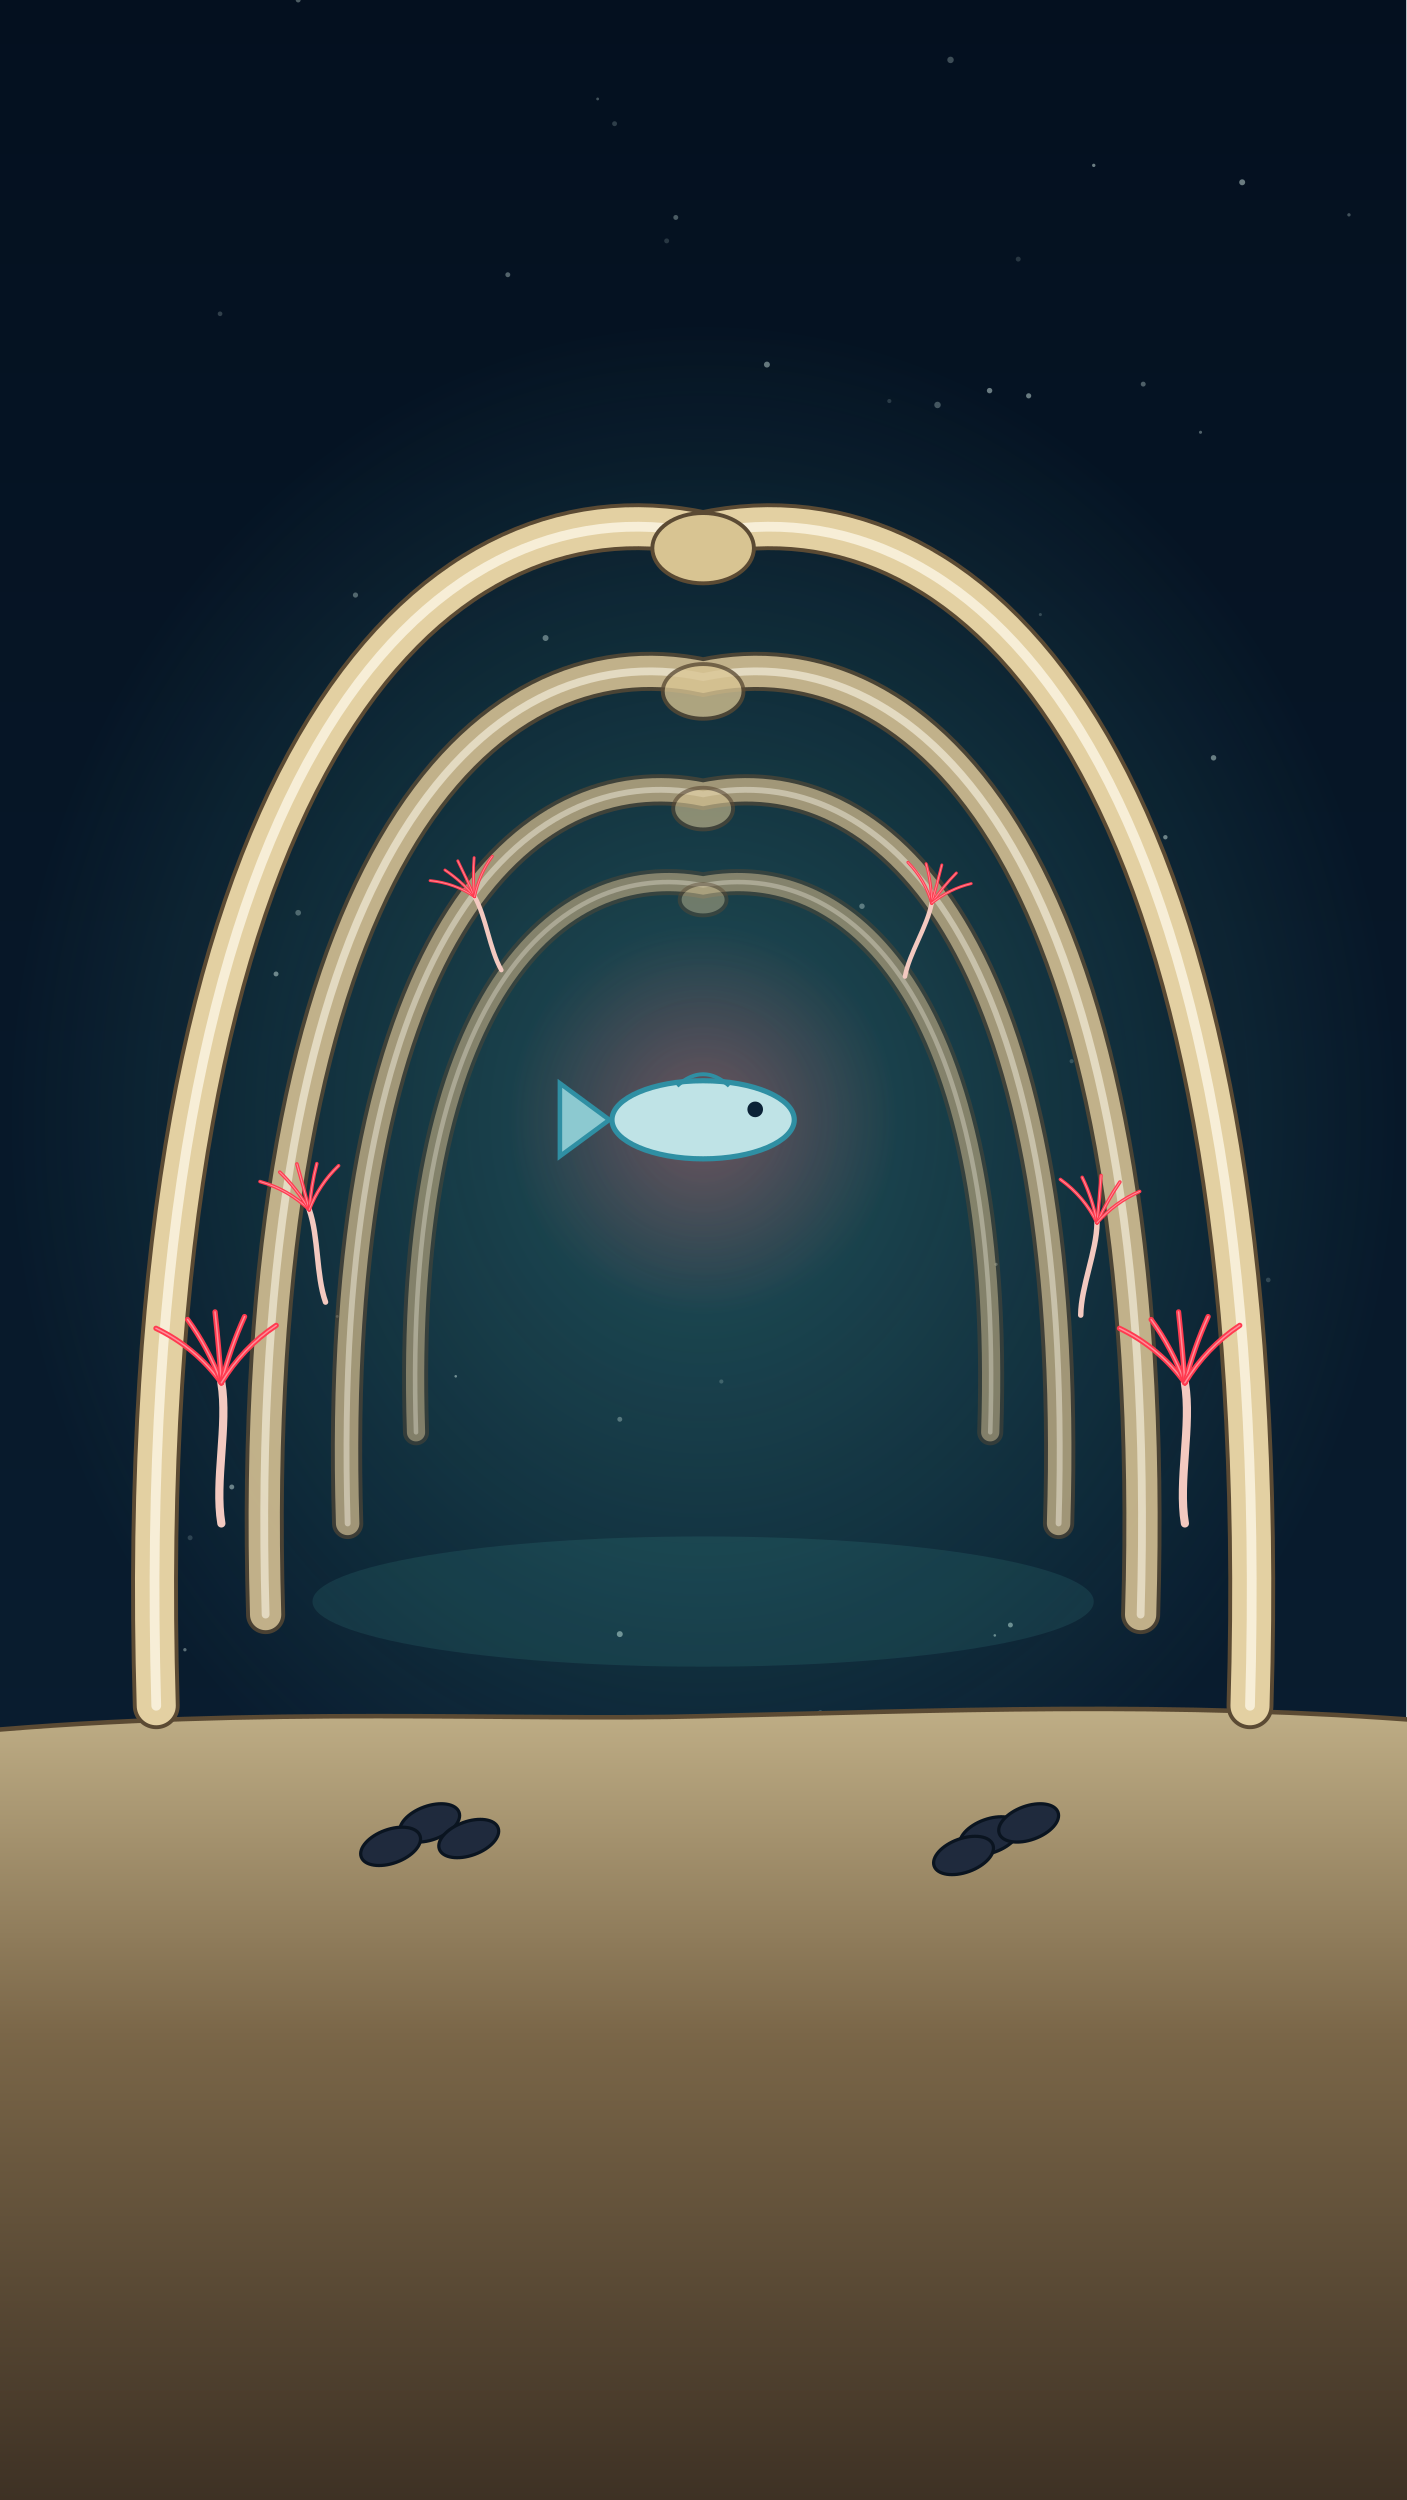
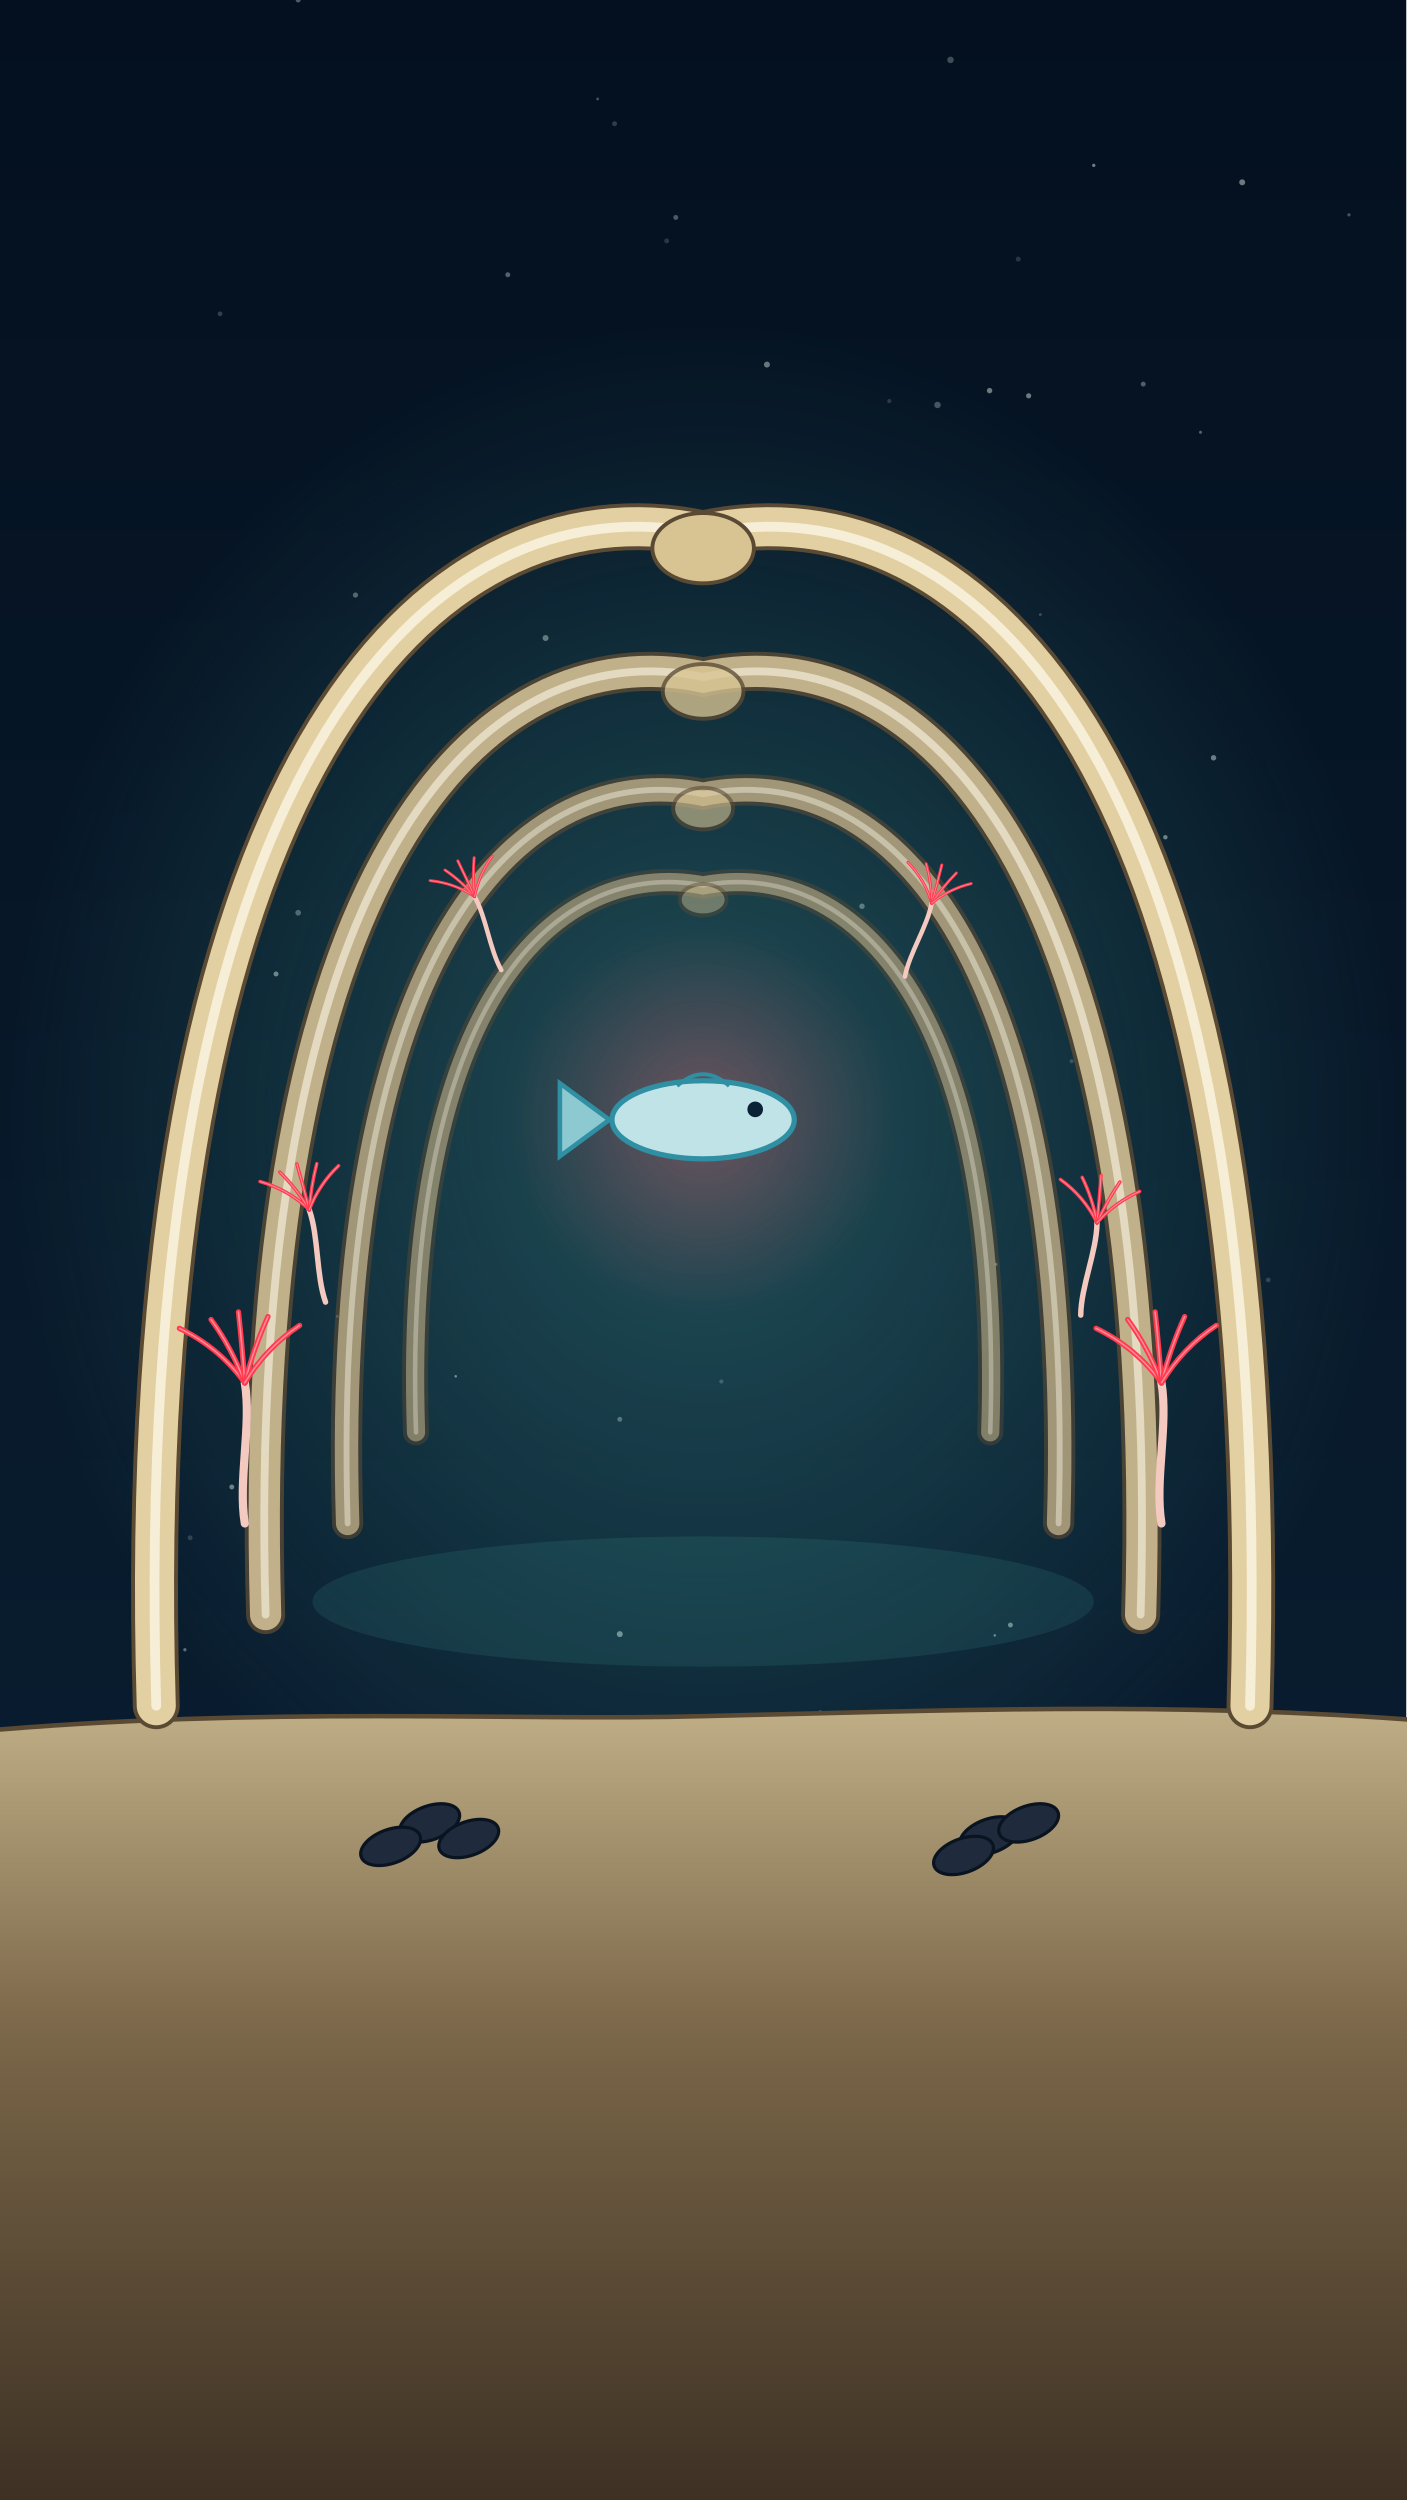
<svg xmlns="http://www.w3.org/2000/svg" viewBox="0 0 1080 1920" width="1080" height="1920">
  <defs>
    <linearGradient id="U017bg" x1="0" y1="0" x2="0" y2="1">
      <stop offset="0" stop-color="#04101f" />
      <stop offset="1" stop-color="#0b2236" />
    </linearGradient>
    <radialGradient id="U017g">
      <stop offset="0" stop-color="#5fe0d0" stop-opacity=".28" />
      <stop offset="1" stop-color="#5fe0d0" stop-opacity="0" />
    </radialGradient>
    <radialGradient id="U017r">
      <stop offset="0" stop-color="#ff5a69" stop-opacity=".35" />
      <stop offset="1" stop-color="#ff5a69" stop-opacity="0" />
    </radialGradient>
    <linearGradient id="U017b" x1="0" y1="0" x2="1" y2="1">
      <stop offset="0" stop-color="#f6ecd0" />
      <stop offset=".5" stop-color="#e3d0a2" />
      <stop offset="1" stop-color="#a89068" />
    </linearGradient>
    <linearGradient id="U017s" x1="0" y1="0" x2="0" y2="1">
      <stop offset="0" stop-color="#bfae86" />
      <stop offset=".4" stop-color="#7a6648" />
      <stop offset="1" stop-color="#3a2e22" />
    </linearGradient>
  </defs>
  <rect width="1080" height="1920" fill="url(#U017bg)" />
  <ellipse cx="540" cy="860" rx="540" ry="620" fill="url(#U017g)" />
  <g id="mv-cells-snow-U017">
    <circle cx="683" cy="308" r="1.6" fill="#d8efe9" opacity="0.17" />
    <circle cx="212" cy="748" r="1.9" fill="#d8efe9" opacity="0.47" />
    <circle cx="459" cy="76" r="1.1" fill="#d8efe9" opacity="0.30" />
    <circle cx="512" cy="185" r="1.9" fill="#d8efe9" opacity="0.17" />
    <circle cx="273" cy="457" r="2.0" fill="#d8efe9" opacity="0.35" />
    <circle cx="146" cy="1181" r="1.9" fill="#d8efe9" opacity="0.17" />
    <circle cx="472" cy="95" r="1.9" fill="#d8efe9" opacity="0.20" />
    <circle cx="878" cy="295" r="1.9" fill="#d8efe9" opacity="0.35" />
    <circle cx="390" cy="211" r="1.9" fill="#d8efe9" opacity="0.37" />
    <circle cx="782" cy="199" r="1.9" fill="#d8efe9" opacity="0.17" />
    <circle cx="142" cy="1267" r="1.3" fill="#d8efe9" opacity="0.39" />
    <circle cx="895" cy="643" r="1.7" fill="#d8efe9" opacity="0.47" />
    <circle cx="760" cy="613" r="1.4" fill="#d8efe9" opacity="0.21" />
    <circle cx="519" cy="167" r="1.9" fill="#d8efe9" opacity="0.33" />
    <circle cx="723" cy="1493" r="1.7" fill="#d8efe9" opacity="0.36" />
    <circle cx="169" cy="241" r="1.8" fill="#d8efe9" opacity="0.21" />
    <circle cx="720" cy="311" r="2.5" fill="#d8efe9" opacity="0.30" />
    <circle cx="178" cy="1142" r="1.9" fill="#d8efe9" opacity="0.46" />
    <circle cx="662" cy="696" r="2.1" fill="#d8efe9" opacity="0.36" />
    <circle cx="954" cy="140" r="2.3" fill="#d8efe9" opacity="0.48" />
    <circle cx="990" cy="1427" r="2.1" fill="#d8efe9" opacity="0.17" />
    <circle cx="654" cy="1325" r="1.9" fill="#d8efe9" opacity="0.39" />
    <circle cx="932" cy="582" r="2.1" fill="#d8efe9" opacity="0.46" />
    <circle cx="730" cy="46" r="2.5" fill="#d8efe9" opacity="0.27" />
    <circle cx="259" cy="1011" r="1.1" fill="#d8efe9" opacity="0.42" />
    <circle cx="284" cy="507" r="1.6" fill="#d8efe9" opacity="0.47" />
    <circle cx="1036" cy="165" r="1.3" fill="#d8efe9" opacity="0.29" />
    <circle cx="589" cy="280" r="2.3" fill="#d8efe9" opacity="0.45" />
    <circle cx="590" cy="1446" r="1.7" fill="#d8efe9" opacity="0.28" />
    <circle cx="799" cy="472" r="1.2" fill="#d8efe9" opacity="0.21" />
    <circle cx="495" cy="1348" r="1.4" fill="#d8efe9" opacity="0.32" />
    <circle cx="393" cy="538" r="1.5" fill="#d8efe9" opacity="0.20" />
    <circle cx="776" cy="1248" r="1.9" fill="#d8efe9" opacity="0.48" />
    <circle cx="130" cy="935" r="2.4" fill="#d8efe9" opacity="0.42" />
    <circle cx="823" cy="815" r="1.6" fill="#d8efe9" opacity="0.19" />
    <circle cx="840" cy="127" r="1.3" fill="#d8efe9" opacity="0.49" />
    <circle cx="922" cy="332" r="1.2" fill="#d8efe9" opacity="0.36" />
    <circle cx="229" cy="0" r="1.9" fill="#d8efe9" opacity="0.34" />
    <circle cx="764" cy="1256" r="1.0" fill="#d8efe9" opacity="0.46" />
    <circle cx="790" cy="304" r="2.0" fill="#d8efe9" opacity="0.48" />
    <circle cx="765" cy="971" r="1.2" fill="#d8efe9" opacity="0.45" />
    <circle cx="974" cy="983" r="1.8" fill="#d8efe9" opacity="0.18" />
    <circle cx="229" cy="701" r="2.2" fill="#d8efe9" opacity="0.32" />
    <circle cx="350" cy="1057" r="1.0" fill="#d8efe9" opacity="0.48" />
    <circle cx="760" cy="300" r="2.1" fill="#d8efe9" opacity="0.47" />
    <circle cx="630" cy="1316" r="2.4" fill="#d8efe9" opacity="0.39" />
    <circle cx="554" cy="1061" r="1.6" fill="#d8efe9" opacity="0.21" />
    <circle cx="476" cy="1090" r="1.9" fill="#d8efe9" opacity="0.33" />
    <circle cx="476" cy="1255" r="2.3" fill="#d8efe9" opacity="0.49" />
    <circle cx="419" cy="490" r="2.3" fill="#d8efe9" opacity="0.41" />
  </g>
  <path d="M-20,1330 C200,1310 400,1322 540,1318 C720,1314 900,1306 1100,1322 L1100,1940 L-20,1940 Z" fill="url(#U017s)" stroke="#5b4a33" stroke-width="3.5" />
  <path d="M540,1180 l0,-420" stroke="#a89068" stroke-width="0" />
  <path d="M319.5,1100 C308.475,764 429.75,659 540,680 C650.25,659 771.525,764 760.5,1100" stroke="#5b4a33" stroke-width="20" fill="none" stroke-linecap="round" opacity="0.45" />
  <path d="M319.5,1100 C308.475,764 429.75,659 540,680 C650.25,659 771.525,764 760.5,1100" stroke="#e3d0a2" stroke-width="14" fill="none" stroke-linecap="round" opacity="0.45" />
  <path d="M319.5,1100 C308.475,764 429.75,659 540,680 C650.25,659 771.525,764 760.5,1100" stroke="#fffbee" stroke-width="3.5" fill="none" stroke-linecap="round" opacity="0.315" />
  <ellipse cx="540" cy="691" rx="18" ry="12" fill="#d8c492" stroke="#5b4a33" stroke-width="3" opacity="0.45" />
  <path d="M267,1170 C253.35,722 403.5,582 540,610 C676.5,582 826.65,722 813,1170" stroke="#5b4a33" stroke-width="24" fill="none" stroke-linecap="round" opacity="0.6" />
  <path d="M267,1170 C253.35,722 403.5,582 540,610 C676.5,582 826.65,722 813,1170" stroke="#e3d0a2" stroke-width="18" fill="none" stroke-linecap="round" opacity="0.6" />
  <path d="M267,1170 C253.35,722 403.5,582 540,610 C676.5,582 826.65,722 813,1170" stroke="#fffbee" stroke-width="4.5" fill="none" stroke-linecap="round" opacity="0.42" />
  <ellipse cx="540" cy="621" rx="23" ry="16" fill="#d8c492" stroke="#5b4a33" stroke-width="3" opacity="0.60" />
  <path d="M204,1240 C187.2,664 372,484 540,520 C708,484 892.8,664 876,1240" stroke="#5b4a33" stroke-width="30" fill="none" stroke-linecap="round" opacity="0.78" />
  <path d="M204,1240 C187.2,664 372,484 540,520 C708,484 892.8,664 876,1240" stroke="#e3d0a2" stroke-width="24" fill="none" stroke-linecap="round" opacity="0.78" />
  <path d="M204,1240 C187.2,664 372,484 540,520 C708,484 892.8,664 876,1240" stroke="#fffbee" stroke-width="6" fill="none" stroke-linecap="round" opacity="0.546" />
  <ellipse cx="540" cy="531" rx="31" ry="21" fill="#d8c492" stroke="#5b4a33" stroke-width="3" opacity="0.78" />
  <path d="M120,1310 C99,590 330,365 540,410 C750,365 981,590 960,1310" stroke="#5b4a33" stroke-width="36" fill="none" stroke-linecap="round" opacity="1" />
  <path d="M120,1310 C99,590 330,365 540,410 C750,365 981,590 960,1310" stroke="#e3d0a2" stroke-width="30" fill="none" stroke-linecap="round" opacity="1" />
  <path d="M120,1310 C99,590 330,365 540,410 C750,365 981,590 960,1310" stroke="#fffbee" stroke-width="7.5" fill="none" stroke-linecap="round" opacity="0.7" />
  <ellipse cx="540" cy="421" rx="39" ry="27" fill="#d8c492" stroke="#5b4a33" stroke-width="3" opacity="1.00" />
  <ellipse cx="540" cy="1230" rx="300" ry="50" fill="#5fe0d0" opacity=".10" />
-   <g id="mv-chain-bloom-U017-1" data-pivot="170 1170" data-amp="4" data-per="1.6">
-     <g transform="translate(170 1170) rotate(0)">
+   <g id="mv-chain-bloom-U017-1" data-pivot="188 1170" data-amp="4" data-per="1.6">
+     <g transform="translate(188 1170) rotate(0)">
      <path d="M0,0 C-5.4,-32.4 5.4,-75.6 0,-108" stroke="#f3c9c0" stroke-width="6.3" fill="none" stroke-linecap="round" />
      <path d="M0,-108 q-19.53,-27 -50.22,-41.85" stroke="#ff3a4f" stroke-width="4.05" fill="none" stroke-linecap="round" />
      <path d="M0,-108 q-19.53,-27 -50.22,-41.85" stroke="#ffb0b8" stroke-width="1.17" fill="none" stroke-linecap="round" opacity=".7" />
      <path d="M0,-108 q-10.08,-27 -25.92,-48.6" stroke="#ff3a4f" stroke-width="4.05" fill="none" stroke-linecap="round" />
      <path d="M0,-108 q-10.08,-27 -25.92,-48.6" stroke="#ffb0b8" stroke-width="1.17" fill="none" stroke-linecap="round" opacity=".7" />
      <path d="M0,-108 q-1.89,-27 -4.86,-54.45" stroke="#ff3a4f" stroke-width="4.05" fill="none" stroke-linecap="round" />
      <path d="M0,-108 q-1.89,-27 -4.86,-54.45" stroke="#ffb0b8" stroke-width="1.17" fill="none" stroke-linecap="round" opacity=".7" />
      <path d="M0,-108 q6.93,-27 17.82,-50.85" stroke="#ff3a4f" stroke-width="4.05" fill="none" stroke-linecap="round" />
      <path d="M0,-108 q6.93,-27 17.82,-50.85" stroke="#ffb0b8" stroke-width="1.17" fill="none" stroke-linecap="round" opacity=".7" />
      <path d="M0,-108 q16.38,-27 42.12,-44.1" stroke="#ff3a4f" stroke-width="4.05" fill="none" stroke-linecap="round" />
      <path d="M0,-108 q16.38,-27 42.12,-44.1" stroke="#ffb0b8" stroke-width="1.17" fill="none" stroke-linecap="round" opacity=".7" />
    </g>
  </g>
-   <g id="mv-chain-bloom-U017-2" data-pivot="910 1170" data-amp="4" data-per="1.9" data-phase="1.2">
-     <g transform="translate(910 1170) rotate(0)">
+   <g id="mv-chain-bloom-U017-2" data-pivot="892 1170" data-amp="4" data-per="1.9" data-phase="1.2">
+     <g transform="translate(892 1170) rotate(0)">
      <path d="M0,0 C-5.4,-32.4 5.4,-75.6 0,-108" stroke="#f3c9c0" stroke-width="6.3" fill="none" stroke-linecap="round" />
      <path d="M0,-108 q-19.53,-27 -50.22,-41.85" stroke="#ff3a4f" stroke-width="4.05" fill="none" stroke-linecap="round" />
      <path d="M0,-108 q-19.53,-27 -50.22,-41.85" stroke="#ffb0b8" stroke-width="1.17" fill="none" stroke-linecap="round" opacity=".7" />
      <path d="M0,-108 q-10.08,-27 -25.92,-48.6" stroke="#ff3a4f" stroke-width="4.05" fill="none" stroke-linecap="round" />
      <path d="M0,-108 q-10.08,-27 -25.92,-48.6" stroke="#ffb0b8" stroke-width="1.17" fill="none" stroke-linecap="round" opacity=".7" />
      <path d="M0,-108 q-1.89,-27 -4.86,-54.45" stroke="#ff3a4f" stroke-width="4.05" fill="none" stroke-linecap="round" />
      <path d="M0,-108 q-1.89,-27 -4.86,-54.45" stroke="#ffb0b8" stroke-width="1.17" fill="none" stroke-linecap="round" opacity=".7" />
      <path d="M0,-108 q6.93,-27 17.82,-50.85" stroke="#ff3a4f" stroke-width="4.05" fill="none" stroke-linecap="round" />
      <path d="M0,-108 q6.93,-27 17.82,-50.85" stroke="#ffb0b8" stroke-width="1.17" fill="none" stroke-linecap="round" opacity=".7" />
      <path d="M0,-108 q16.38,-27 42.12,-44.1" stroke="#ff3a4f" stroke-width="4.05" fill="none" stroke-linecap="round" />
      <path d="M0,-108 q16.38,-27 42.12,-44.1" stroke="#ffb0b8" stroke-width="1.17" fill="none" stroke-linecap="round" opacity=".7" />
    </g>
  </g>
  <g transform="translate(250 1000) rotate(-10)">
    <path d="M0,0 C-3.6,-21.6 3.6,-50.4 0,-72" stroke="#f3c9c0" stroke-width="4.2" fill="none" stroke-linecap="round" />
    <path d="M0,-72 q-13.02,-18 -33.48,-27.9" stroke="#ff3a4f" stroke-width="2.7" fill="none" stroke-linecap="round" />
    <path d="M0,-72 q-13.02,-18 -33.48,-27.9" stroke="#ffb0b8" stroke-width="0.78" fill="none" stroke-linecap="round" opacity=".7" />
    <path d="M0,-72 q-6.72,-18 -17.28,-32.4" stroke="#ff3a4f" stroke-width="2.7" fill="none" stroke-linecap="round" />
    <path d="M0,-72 q-6.72,-18 -17.28,-32.4" stroke="#ffb0b8" stroke-width="0.78" fill="none" stroke-linecap="round" opacity=".7" />
    <path d="M0,-72 q-1.26,-18 -3.24,-36.3" stroke="#ff3a4f" stroke-width="2.7" fill="none" stroke-linecap="round" />
    <path d="M0,-72 q-1.26,-18 -3.24,-36.3" stroke="#ffb0b8" stroke-width="0.78" fill="none" stroke-linecap="round" opacity=".7" />
    <path d="M0,-72 q4.62,-18 11.88,-33.9" stroke="#ff3a4f" stroke-width="2.7" fill="none" stroke-linecap="round" />
    <path d="M0,-72 q4.62,-18 11.88,-33.9" stroke="#ffb0b8" stroke-width="0.78" fill="none" stroke-linecap="round" opacity=".7" />
    <path d="M0,-72 q10.92,-18 28.08,-29.4" stroke="#ff3a4f" stroke-width="2.7" fill="none" stroke-linecap="round" />
    <path d="M0,-72 q10.92,-18 28.08,-29.4" stroke="#ffb0b8" stroke-width="0.78" fill="none" stroke-linecap="round" opacity=".7" />
  </g>
  <g transform="translate(830 1010) rotate(10)">
    <path d="M0,0 C-3.6,-21.6 3.6,-50.4 0,-72" stroke="#f3c9c0" stroke-width="4.2" fill="none" stroke-linecap="round" />
    <path d="M0,-72 q-13.02,-18 -33.48,-27.9" stroke="#ff3a4f" stroke-width="2.7" fill="none" stroke-linecap="round" />
    <path d="M0,-72 q-13.02,-18 -33.48,-27.9" stroke="#ffb0b8" stroke-width="0.78" fill="none" stroke-linecap="round" opacity=".7" />
    <path d="M0,-72 q-6.72,-18 -17.28,-32.4" stroke="#ff3a4f" stroke-width="2.7" fill="none" stroke-linecap="round" />
    <path d="M0,-72 q-6.72,-18 -17.28,-32.4" stroke="#ffb0b8" stroke-width="0.78" fill="none" stroke-linecap="round" opacity=".7" />
    <path d="M0,-72 q-1.26,-18 -3.24,-36.3" stroke="#ff3a4f" stroke-width="2.7" fill="none" stroke-linecap="round" />
    <path d="M0,-72 q-1.26,-18 -3.24,-36.3" stroke="#ffb0b8" stroke-width="0.78" fill="none" stroke-linecap="round" opacity=".7" />
    <path d="M0,-72 q4.62,-18 11.88,-33.9" stroke="#ff3a4f" stroke-width="2.7" fill="none" stroke-linecap="round" />
    <path d="M0,-72 q4.62,-18 11.88,-33.9" stroke="#ffb0b8" stroke-width="0.78" fill="none" stroke-linecap="round" opacity=".7" />
    <path d="M0,-72 q10.92,-18 28.08,-29.4" stroke="#ff3a4f" stroke-width="2.7" fill="none" stroke-linecap="round" />
    <path d="M0,-72 q10.92,-18 28.08,-29.4" stroke="#ffb0b8" stroke-width="0.78" fill="none" stroke-linecap="round" opacity=".7" />
  </g>
  <g transform="translate(385 745) rotate(-20)">
    <path d="M0,0 C-3,-18 3,-42 0,-60" stroke="#f3c9c0" stroke-width="3.5" fill="none" stroke-linecap="round" />
    <path d="M0,-60 q-10.85,-15 -27.9,-23.25" stroke="#ff3a4f" stroke-width="2.25" fill="none" stroke-linecap="round" />
    <path d="M0,-60 q-10.85,-15 -27.9,-23.25" stroke="#ffb0b8" stroke-width="0.65" fill="none" stroke-linecap="round" opacity=".7" />
    <path d="M0,-60 q-5.6,-15 -14.4,-27" stroke="#ff3a4f" stroke-width="2.25" fill="none" stroke-linecap="round" />
    <path d="M0,-60 q-5.6,-15 -14.4,-27" stroke="#ffb0b8" stroke-width="0.65" fill="none" stroke-linecap="round" opacity=".7" />
    <path d="M0,-60 q-1.05,-15 -2.7,-30.25" stroke="#ff3a4f" stroke-width="2.25" fill="none" stroke-linecap="round" />
    <path d="M0,-60 q-1.05,-15 -2.7,-30.25" stroke="#ffb0b8" stroke-width="0.65" fill="none" stroke-linecap="round" opacity=".7" />
    <path d="M0,-60 q3.85,-15 9.9,-28.25" stroke="#ff3a4f" stroke-width="2.25" fill="none" stroke-linecap="round" />
    <path d="M0,-60 q3.85,-15 9.9,-28.25" stroke="#ffb0b8" stroke-width="0.65" fill="none" stroke-linecap="round" opacity=".7" />
    <path d="M0,-60 q9.1,-15 23.4,-24.5" stroke="#ff3a4f" stroke-width="2.25" fill="none" stroke-linecap="round" />
    <path d="M0,-60 q9.1,-15 23.4,-24.5" stroke="#ffb0b8" stroke-width="0.65" fill="none" stroke-linecap="round" opacity=".7" />
  </g>
  <g transform="translate(695 750) rotate(20)">
    <path d="M0,0 C-3,-18 3,-42 0,-60" stroke="#f3c9c0" stroke-width="3.5" fill="none" stroke-linecap="round" />
    <path d="M0,-60 q-10.85,-15 -27.9,-23.25" stroke="#ff3a4f" stroke-width="2.25" fill="none" stroke-linecap="round" />
    <path d="M0,-60 q-10.85,-15 -27.9,-23.25" stroke="#ffb0b8" stroke-width="0.65" fill="none" stroke-linecap="round" opacity=".7" />
    <path d="M0,-60 q-5.6,-15 -14.4,-27" stroke="#ff3a4f" stroke-width="2.25" fill="none" stroke-linecap="round" />
    <path d="M0,-60 q-5.6,-15 -14.4,-27" stroke="#ffb0b8" stroke-width="0.65" fill="none" stroke-linecap="round" opacity=".7" />
    <path d="M0,-60 q-1.05,-15 -2.7,-30.25" stroke="#ff3a4f" stroke-width="2.25" fill="none" stroke-linecap="round" />
    <path d="M0,-60 q-1.05,-15 -2.7,-30.25" stroke="#ffb0b8" stroke-width="0.65" fill="none" stroke-linecap="round" opacity=".7" />
    <path d="M0,-60 q3.85,-15 9.9,-28.25" stroke="#ff3a4f" stroke-width="2.25" fill="none" stroke-linecap="round" />
    <path d="M0,-60 q3.85,-15 9.9,-28.25" stroke="#ffb0b8" stroke-width="0.65" fill="none" stroke-linecap="round" opacity=".7" />
    <path d="M0,-60 q9.1,-15 23.4,-24.5" stroke="#ff3a4f" stroke-width="2.25" fill="none" stroke-linecap="round" />
    <path d="M0,-60 q9.1,-15 23.4,-24.5" stroke="#ffb0b8" stroke-width="0.65" fill="none" stroke-linecap="round" opacity=".7" />
  </g>
  <ellipse cx="330" cy="1400" rx="24" ry="13" fill="#1f2a3d" stroke="#0a1420" stroke-width="2.5" transform="rotate(-20 330 1400)" />
  <ellipse cx="360" cy="1412" rx="24" ry="13" fill="#1f2a3d" stroke="#0a1420" stroke-width="2.5" transform="rotate(-20 360 1412)" />
  <ellipse cx="300" cy="1418" rx="24" ry="13" fill="#1f2a3d" stroke="#0a1420" stroke-width="2.5" transform="rotate(-20 300 1418)" />
  <ellipse cx="760" cy="1410" rx="24" ry="13" fill="#1f2a3d" stroke="#0a1420" stroke-width="2.5" transform="rotate(-20 760 1410)" />
  <ellipse cx="790" cy="1400" rx="24" ry="13" fill="#1f2a3d" stroke="#0a1420" stroke-width="2.5" transform="rotate(-20 790 1400)" />
  <ellipse cx="740" cy="1425" rx="24" ry="13" fill="#1f2a3d" stroke="#0a1420" stroke-width="2.5" transform="rotate(-20 740 1425)" />
  <ellipse cx="540" cy="860" rx="150" ry="150" fill="url(#U017r)" />
  <g id="mv-core-swell-U017">
    <ellipse cx="540" cy="860" rx="70" ry="30" fill="#bfe3e6" stroke="#2f8fa3" stroke-width="4" />
    <path d="M468,860 L430,832 L430,888 Z" fill="#8cc9d0" stroke="#2f8fa3" stroke-width="3.5" />
    <circle cx="580" cy="852" r="6" fill="#0b2236" />
    <path d="M520,834 q20,-18 40,0" stroke="#2f8fa3" stroke-width="3" fill="none" />
  </g>
</svg>
